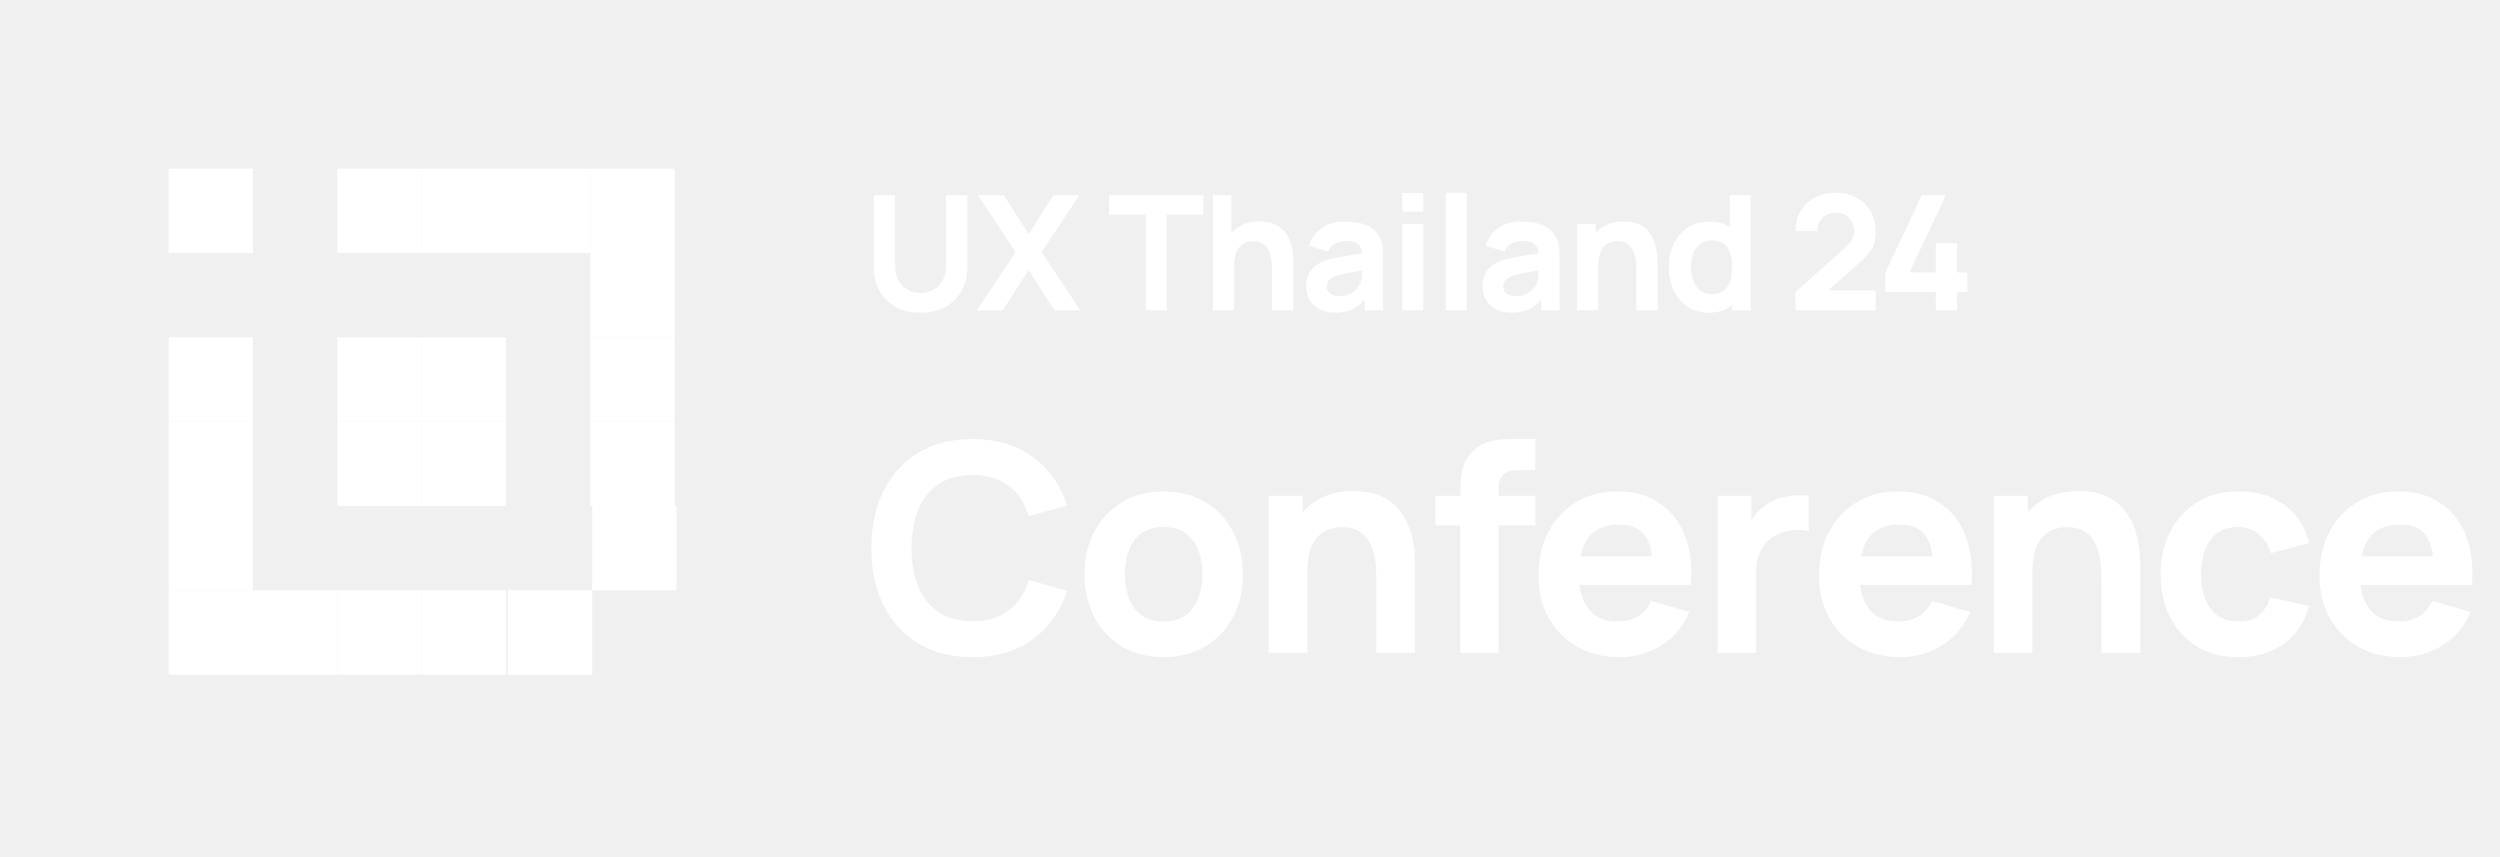
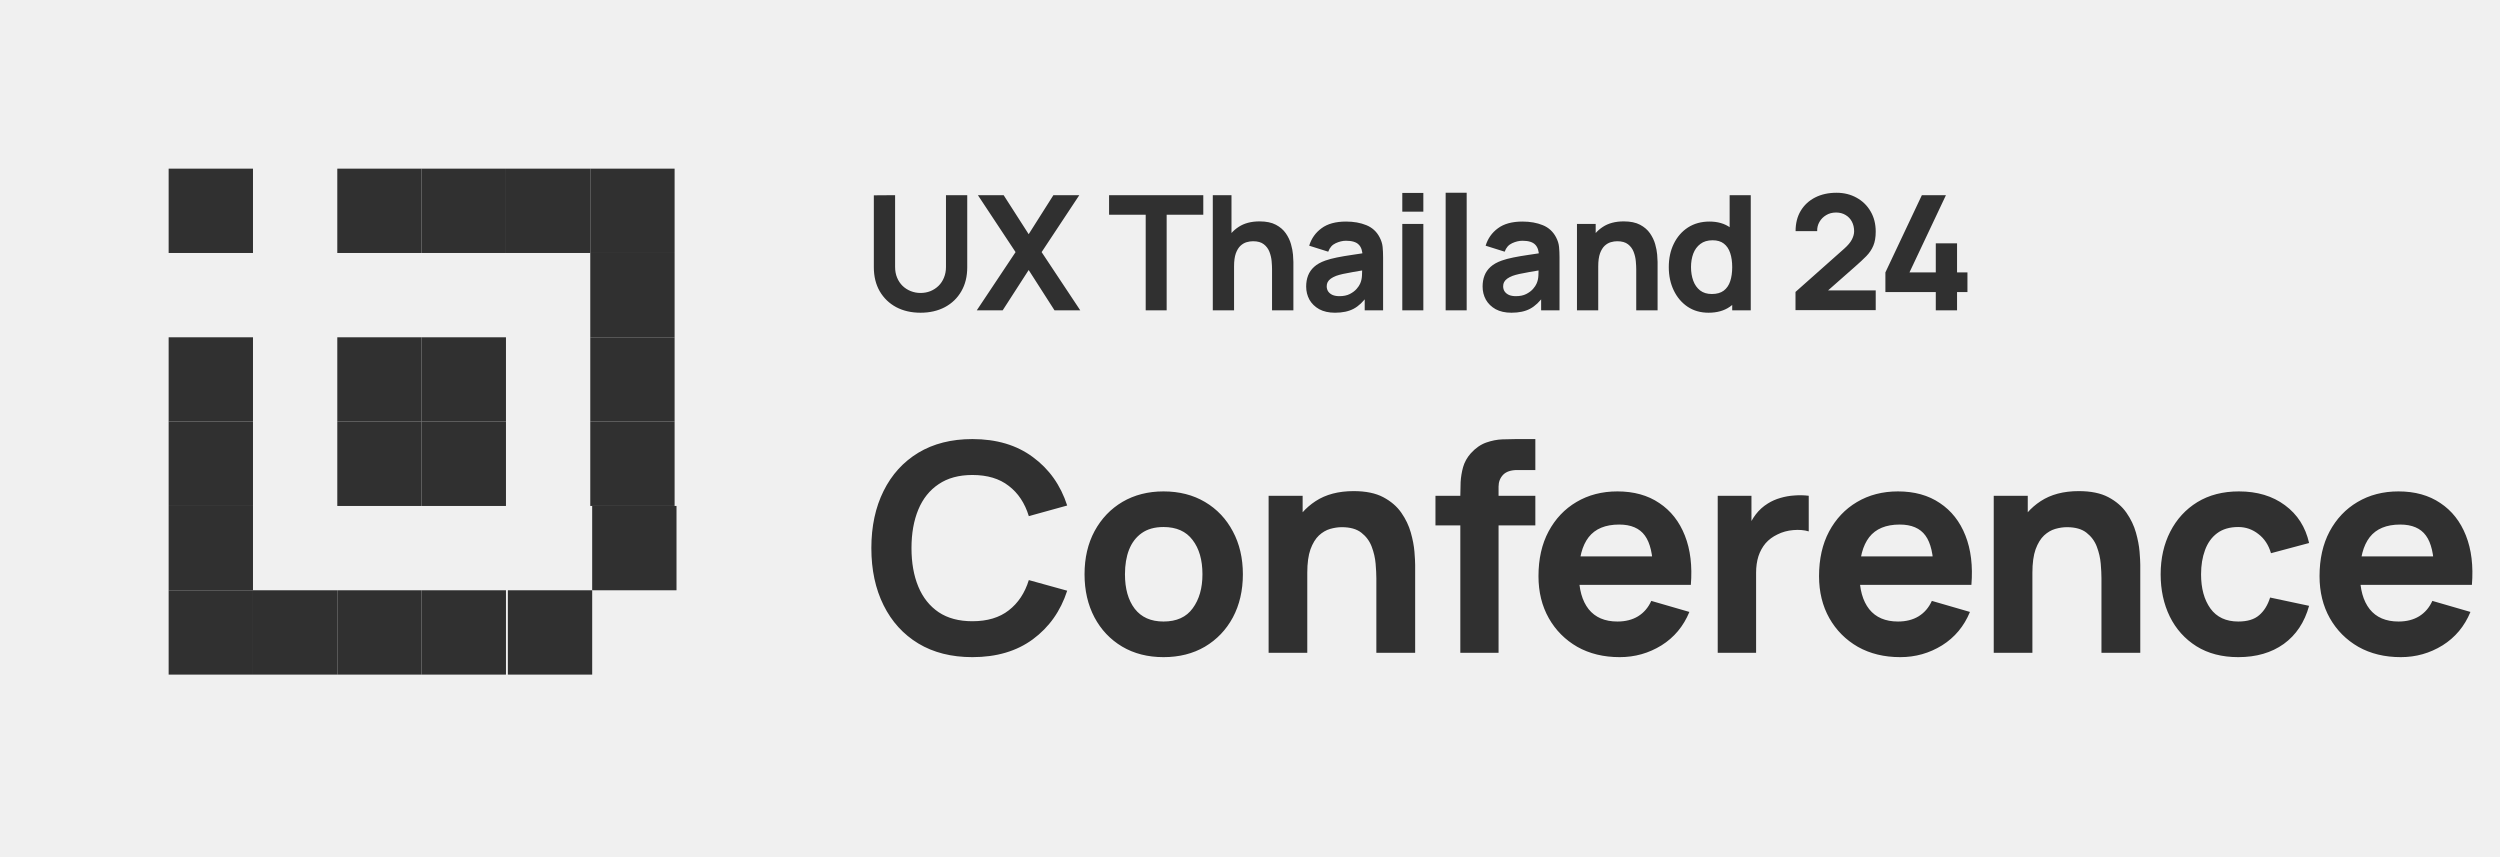
<svg xmlns="http://www.w3.org/2000/svg" width="146" height="50" viewBox="0 0 146 50" fill="none">
-   <rect x="9.961" y="9.961" width="4.701" height="4.701" fill="white" stroke="white" stroke-width="0.224" />
-   <rect x="9.961" y="19.81" width="4.701" height="4.701" fill="white" stroke="white" stroke-width="0.224" />
-   <rect x="19.81" y="9.961" width="4.701" height="4.701" fill="white" stroke="white" stroke-width="0.224" />
-   <rect x="19.81" y="19.81" width="4.701" height="4.701" fill="white" stroke="white" stroke-width="0.224" />
-   <rect x="9.961" y="24.735" width="4.701" height="4.701" fill="white" stroke="white" stroke-width="0.224" />
-   <rect x="9.961" y="29.659" width="4.701" height="4.701" fill="white" stroke="white" stroke-width="0.224" />
-   <rect x="9.961" y="34.584" width="4.701" height="4.701" fill="white" stroke="white" stroke-width="0.224" />
-   <rect x="14.885" y="34.584" width="4.701" height="4.701" fill="white" stroke="white" stroke-width="0.224" />
-   <rect x="19.81" y="24.735" width="4.701" height="4.701" fill="white" stroke="white" stroke-width="0.224" />
-   <rect x="19.81" y="34.584" width="4.701" height="4.701" fill="white" stroke="white" stroke-width="0.224" />
-   <rect x="24.735" y="9.961" width="4.701" height="4.701" fill="white" stroke="white" stroke-width="0.224" />
-   <rect x="24.735" y="19.81" width="4.701" height="4.701" fill="white" stroke="white" stroke-width="0.224" />
-   <rect x="34.584" y="9.961" width="4.701" height="4.701" fill="white" stroke="white" stroke-width="0.224" />
-   <rect x="34.584" y="14.886" width="4.701" height="4.701" fill="white" stroke="white" stroke-width="0.224" />
-   <rect x="34.584" y="19.81" width="4.701" height="4.701" fill="white" stroke="white" stroke-width="0.224" />
-   <rect x="29.659" y="9.961" width="4.701" height="4.701" fill="white" stroke="white" stroke-width="0.224" />
-   <rect x="24.735" y="24.735" width="4.701" height="4.701" fill="white" stroke="white" stroke-width="0.224" />
-   <rect x="24.735" y="34.584" width="4.701" height="4.701" fill="white" stroke="white" stroke-width="0.224" />
-   <rect x="29.771" y="34.584" width="4.701" height="4.701" fill="white" stroke="white" stroke-width="0.224" />
-   <rect x="34.584" y="24.734" width="4.701" height="4.701" fill="white" stroke="white" stroke-width="0.224" />
-   <rect x="34.695" y="29.659" width="4.701" height="4.701" fill="white" stroke="white" stroke-width="0.224" />
-   <path d="M53.759 18.263C53.221 18.263 52.746 18.154 52.335 17.936C51.927 17.715 51.608 17.407 51.377 17.011C51.147 16.613 51.032 16.146 51.032 15.61V11.407L52.274 11.398V15.591C52.274 15.822 52.313 16.03 52.391 16.217C52.469 16.404 52.576 16.564 52.713 16.698C52.85 16.829 53.009 16.93 53.19 17.002C53.37 17.073 53.56 17.109 53.759 17.109C53.965 17.109 54.158 17.073 54.338 17.002C54.519 16.927 54.676 16.824 54.81 16.694C54.947 16.56 55.053 16.399 55.128 16.213C55.206 16.026 55.245 15.819 55.245 15.591V11.398H56.487V15.61C56.487 16.146 56.372 16.613 56.141 17.011C55.914 17.407 55.595 17.715 55.184 17.936C54.773 18.154 54.298 18.263 53.759 18.263ZM57.044 18.123L59.309 14.723L57.109 11.398H58.613L60.075 13.677L61.518 11.398H63.031L60.831 14.723L63.087 18.123H61.583L60.075 15.769L58.557 18.123H57.044ZM66.909 18.123V12.542H64.77V11.398H70.272V12.542H68.133V18.123H66.909ZM74.287 18.123V15.727C74.287 15.599 74.28 15.444 74.264 15.26C74.249 15.076 74.206 14.894 74.138 14.713C74.069 14.533 73.959 14.383 73.806 14.265C73.657 14.147 73.447 14.088 73.176 14.088C73.058 14.088 72.933 14.106 72.802 14.144C72.674 14.181 72.555 14.251 72.443 14.354C72.334 14.457 72.243 14.604 72.172 14.797C72.103 14.991 72.069 15.243 72.069 15.554L71.359 15.227C71.359 14.819 71.44 14.441 71.602 14.092C71.767 13.744 72.011 13.463 72.335 13.252C72.662 13.037 73.07 12.929 73.559 12.929C73.948 12.929 74.266 12.995 74.512 13.126C74.757 13.256 74.951 13.423 75.091 13.625C75.231 13.828 75.332 14.039 75.394 14.26C75.457 14.482 75.496 14.685 75.511 14.872C75.527 15.059 75.534 15.201 75.534 15.297V18.123H74.287ZM70.827 18.123V11.398H71.919V14.882H72.069V18.123H70.827ZM77.966 18.263C77.602 18.263 77.293 18.194 77.041 18.057C76.792 17.917 76.602 17.732 76.471 17.502C76.344 17.268 76.28 17.013 76.28 16.736C76.28 16.499 76.317 16.284 76.392 16.091C76.467 15.898 76.585 15.729 76.747 15.582C76.909 15.436 77.125 15.314 77.396 15.218C77.589 15.149 77.816 15.089 78.078 15.036C78.34 14.983 78.632 14.933 78.956 14.886C79.283 14.836 79.636 14.784 80.016 14.727L79.573 14.97C79.573 14.659 79.498 14.43 79.348 14.284C79.202 14.134 78.954 14.06 78.606 14.06C78.41 14.06 78.209 14.108 78.003 14.204C77.798 14.298 77.653 14.463 77.569 14.699L76.457 14.349C76.585 13.929 76.825 13.589 77.177 13.331C77.528 13.069 78.006 12.939 78.61 12.939C79.056 12.939 79.45 13.009 79.792 13.149C80.138 13.289 80.398 13.527 80.572 13.863C80.668 14.047 80.726 14.232 80.745 14.419C80.763 14.603 80.773 14.808 80.773 15.036V18.123H79.699V17.067L79.857 17.273C79.618 17.618 79.351 17.871 79.059 18.029C78.769 18.185 78.405 18.263 77.966 18.263ZM78.223 17.296C78.463 17.296 78.665 17.254 78.83 17.17C78.998 17.083 79.13 16.983 79.227 16.871C79.326 16.756 79.394 16.656 79.428 16.572C79.493 16.432 79.531 16.272 79.54 16.091C79.549 15.908 79.554 15.755 79.554 15.633L79.918 15.732C79.554 15.791 79.253 15.842 79.017 15.886C78.78 15.926 78.585 15.963 78.433 15.998C78.28 16.032 78.147 16.069 78.031 16.11C77.904 16.16 77.799 16.214 77.718 16.273C77.637 16.332 77.577 16.399 77.536 16.474C77.499 16.546 77.48 16.627 77.48 16.717C77.48 16.835 77.51 16.938 77.569 17.025C77.628 17.109 77.712 17.176 77.821 17.226C77.933 17.273 78.067 17.296 78.223 17.296ZM81.894 12.36V11.267H83.123V12.36H81.894ZM81.894 18.123V13.079H83.123V18.123H81.894ZM84.426 18.123V11.257H85.654V18.123H84.426ZM88.269 18.263C87.905 18.263 87.597 18.194 87.345 18.057C87.096 17.917 86.906 17.732 86.775 17.502C86.647 17.268 86.584 17.013 86.584 16.736C86.584 16.499 86.621 16.284 86.696 16.091C86.77 15.898 86.889 15.729 87.051 15.582C87.213 15.436 87.429 15.314 87.7 15.218C87.893 15.149 88.12 15.089 88.382 15.036C88.643 14.983 88.936 14.933 89.26 14.886C89.587 14.836 89.94 14.784 90.32 14.727L89.876 14.97C89.876 14.659 89.801 14.43 89.652 14.284C89.506 14.134 89.258 14.06 88.909 14.06C88.713 14.06 88.512 14.108 88.307 14.204C88.101 14.298 87.957 14.463 87.873 14.699L86.761 14.349C86.889 13.929 87.128 13.589 87.48 13.331C87.832 13.069 88.31 12.939 88.914 12.939C89.359 12.939 89.753 13.009 90.096 13.149C90.441 13.289 90.701 13.527 90.876 13.863C90.972 14.047 91.03 14.232 91.048 14.419C91.067 14.603 91.076 14.808 91.076 15.036V18.123H90.002V17.067L90.161 17.273C89.921 17.618 89.655 17.871 89.362 18.029C89.073 18.185 88.709 18.263 88.269 18.263ZM88.526 17.296C88.766 17.296 88.969 17.254 89.133 17.17C89.302 17.083 89.434 16.983 89.531 16.871C89.63 16.756 89.697 16.656 89.731 16.572C89.797 16.432 89.834 16.272 89.843 16.091C89.853 15.908 89.857 15.755 89.857 15.633L90.222 15.732C89.857 15.791 89.557 15.842 89.32 15.886C89.084 15.926 88.889 15.963 88.737 15.998C88.584 16.032 88.45 16.069 88.335 16.11C88.207 16.16 88.103 16.214 88.022 16.273C87.941 16.332 87.88 16.399 87.84 16.474C87.802 16.546 87.784 16.627 87.784 16.717C87.784 16.835 87.813 16.938 87.873 17.025C87.932 17.109 88.016 17.176 88.125 17.226C88.237 17.273 88.371 17.296 88.526 17.296ZM95.556 18.123V15.727C95.556 15.599 95.548 15.444 95.532 15.26C95.517 15.076 95.475 14.894 95.406 14.713C95.338 14.533 95.227 14.383 95.075 14.265C94.925 14.147 94.715 14.088 94.444 14.088C94.326 14.088 94.201 14.106 94.071 14.144C93.943 14.181 93.823 14.251 93.711 14.354C93.602 14.457 93.512 14.604 93.44 14.797C93.372 14.991 93.337 15.243 93.337 15.554L92.627 15.227C92.627 14.819 92.708 14.441 92.87 14.092C93.035 13.744 93.28 13.463 93.604 13.252C93.93 13.037 94.338 12.929 94.827 12.929C95.216 12.929 95.534 12.995 95.78 13.126C96.026 13.256 96.219 13.423 96.359 13.625C96.499 13.828 96.6 14.039 96.663 14.26C96.725 14.482 96.764 14.685 96.779 14.872C96.795 15.059 96.803 15.201 96.803 15.297V18.123H95.556ZM92.095 18.123V13.079H93.188V14.718H93.337V18.123H92.095ZM99.778 18.263C99.311 18.263 98.903 18.146 98.555 17.913C98.209 17.679 97.94 17.361 97.747 16.96C97.554 16.558 97.457 16.105 97.457 15.601C97.457 15.087 97.555 14.631 97.751 14.232C97.948 13.831 98.223 13.515 98.578 13.284C98.936 13.054 99.355 12.939 99.834 12.939C100.314 12.939 100.717 13.056 101.044 13.289C101.371 13.523 101.618 13.84 101.787 14.242C101.955 14.643 102.039 15.096 102.039 15.601C102.039 16.105 101.953 16.558 101.782 16.96C101.614 17.361 101.362 17.679 101.025 17.913C100.692 18.146 100.276 18.263 99.778 18.263ZM99.97 17.17C100.259 17.17 100.491 17.105 100.666 16.974C100.84 16.843 100.966 16.659 101.044 16.423C101.122 16.186 101.161 15.912 101.161 15.601C101.161 15.289 101.122 15.015 101.044 14.779C100.966 14.542 100.843 14.358 100.675 14.228C100.507 14.097 100.287 14.032 100.016 14.032C99.727 14.032 99.489 14.103 99.302 14.246C99.115 14.386 98.977 14.575 98.886 14.812C98.799 15.048 98.755 15.311 98.755 15.601C98.755 15.89 98.799 16.155 98.886 16.395C98.973 16.631 99.106 16.82 99.283 16.96C99.464 17.1 99.693 17.17 99.97 17.17ZM101.161 18.123V14.639H101.011V11.398H102.244V18.123H101.161ZM104.857 18.113V17.049L107.697 14.527C107.912 14.337 108.063 14.158 108.15 13.989C108.237 13.818 108.281 13.658 108.281 13.508C108.281 13.297 108.237 13.108 108.15 12.943C108.063 12.778 107.94 12.649 107.781 12.556C107.622 12.459 107.437 12.411 107.225 12.411C107.007 12.411 106.814 12.462 106.646 12.565C106.478 12.665 106.347 12.797 106.254 12.962C106.16 13.127 106.117 13.306 106.123 13.499H104.862C104.862 13.041 104.962 12.646 105.161 12.313C105.363 11.977 105.644 11.717 106.002 11.533C106.363 11.349 106.78 11.257 107.253 11.257C107.689 11.257 108.08 11.354 108.426 11.547C108.771 11.737 109.044 12.003 109.243 12.346C109.442 12.685 109.542 13.079 109.542 13.527C109.542 13.857 109.495 14.131 109.402 14.349C109.311 14.567 109.176 14.77 108.995 14.956C108.815 15.14 108.592 15.347 108.328 15.578L106.441 17.24L106.338 16.96H109.542V18.113H104.857ZM113.05 18.123V17.058H110.107V15.909L112.237 11.398H113.643L111.513 15.909H113.05V14.209H114.292V15.909H114.899V17.058H114.292V18.123H113.05Z" fill="white" />
-   <path d="M56.788 38.377C55.566 38.377 54.513 38.111 53.63 37.579C52.752 37.047 52.076 36.303 51.601 35.346C51.125 34.39 50.887 33.278 50.887 32.01C50.887 30.742 51.125 29.629 51.601 28.673C52.076 27.716 52.752 26.972 53.63 26.44C54.513 25.908 55.566 25.642 56.788 25.642C58.198 25.642 59.375 25.992 60.32 26.694C61.271 27.391 61.939 28.333 62.324 29.522L60.083 30.142C59.851 29.383 59.46 28.794 58.911 28.376C58.368 27.951 57.66 27.739 56.788 27.739C56.002 27.739 55.345 27.917 54.819 28.274C54.292 28.625 53.896 29.12 53.63 29.759C53.364 30.399 53.231 31.149 53.231 32.01C53.231 32.87 53.364 33.62 53.63 34.26C53.896 34.899 54.292 35.397 54.819 35.754C55.345 36.105 56.002 36.28 56.788 36.28C57.66 36.28 58.368 36.068 58.911 35.644C59.46 35.219 59.851 34.63 60.083 33.877L62.324 34.497C61.939 35.686 61.271 36.631 60.32 37.333C59.375 38.029 58.198 38.377 56.788 38.377ZM67.948 38.377C67.031 38.377 66.224 38.171 65.528 37.758C64.837 37.344 64.3 36.776 63.915 36.051C63.53 35.321 63.337 34.483 63.337 33.538C63.337 32.581 63.533 31.741 63.923 31.016C64.32 30.286 64.863 29.717 65.553 29.309C66.25 28.902 67.048 28.698 67.948 28.698C68.871 28.698 69.68 28.905 70.376 29.318C71.072 29.731 71.613 30.303 71.998 31.033C72.388 31.758 72.584 32.593 72.584 33.538C72.584 34.489 72.388 35.329 71.998 36.06C71.607 36.784 71.064 37.353 70.368 37.766C69.671 38.174 68.865 38.377 67.948 38.377ZM67.948 36.297C68.712 36.297 69.281 36.04 69.654 35.525C70.034 35.01 70.223 34.347 70.223 33.538C70.223 32.7 70.031 32.032 69.646 31.534C69.267 31.03 68.701 30.778 67.948 30.778C67.433 30.778 67.008 30.897 66.674 31.135C66.346 31.367 66.1 31.69 65.936 32.103C65.777 32.511 65.698 32.989 65.698 33.538C65.698 34.381 65.887 35.052 66.267 35.55C66.652 36.048 67.212 36.297 67.948 36.297ZM80.379 38.123V33.767C80.379 33.535 80.364 33.252 80.336 32.918C80.308 32.584 80.231 32.253 80.107 31.925C79.982 31.596 79.781 31.325 79.504 31.11C79.232 30.895 78.85 30.787 78.358 30.787C78.143 30.787 77.916 30.821 77.678 30.889C77.446 30.957 77.228 31.084 77.025 31.271C76.827 31.458 76.662 31.727 76.532 32.078C76.408 32.428 76.345 32.887 76.345 33.453L75.055 32.859C75.055 32.117 75.202 31.429 75.496 30.795C75.796 30.161 76.241 29.652 76.829 29.267C77.424 28.877 78.165 28.681 79.054 28.681C79.761 28.681 80.339 28.8 80.786 29.038C81.233 29.276 81.584 29.578 81.839 29.946C82.094 30.314 82.278 30.699 82.391 31.101C82.504 31.503 82.575 31.874 82.603 32.213C82.631 32.553 82.645 32.81 82.645 32.986V38.123H80.379ZM74.087 38.123V28.953H76.074V31.933H76.345V38.123H74.087ZM85.283 38.123V28.936C85.283 28.704 85.288 28.444 85.3 28.155C85.317 27.86 85.365 27.569 85.444 27.28C85.529 26.986 85.679 26.717 85.894 26.474C86.172 26.168 86.472 25.959 86.794 25.845C87.117 25.732 87.431 25.67 87.737 25.659C88.042 25.647 88.305 25.642 88.526 25.642H89.664V27.45H88.611C88.238 27.45 87.96 27.544 87.779 27.73C87.604 27.917 87.516 28.146 87.516 28.418V38.123H85.283ZM83.831 30.685V28.953H89.664V30.685H83.831ZM94.593 38.377C93.653 38.377 92.827 38.177 92.114 37.775C91.406 37.367 90.851 36.81 90.45 36.102C90.048 35.389 89.847 34.571 89.847 33.648C89.847 32.646 90.042 31.777 90.433 31.042C90.829 30.3 91.372 29.726 92.063 29.318C92.759 28.905 93.557 28.698 94.457 28.698C95.419 28.698 96.234 28.925 96.902 29.378C97.576 29.825 98.074 30.459 98.397 31.279C98.719 32.094 98.835 33.054 98.745 34.158H96.537V33.343C96.532 32.392 96.373 31.704 96.062 31.279C95.751 30.849 95.25 30.634 94.559 30.634C93.755 30.634 93.161 30.88 92.776 31.373C92.397 31.865 92.207 32.587 92.207 33.538C92.207 34.415 92.397 35.094 92.776 35.576C93.161 36.057 93.721 36.297 94.457 36.297C94.927 36.297 95.329 36.195 95.663 35.992C96.002 35.782 96.26 35.482 96.435 35.092L98.66 35.737C98.315 36.575 97.771 37.226 97.03 37.69C96.288 38.148 95.476 38.377 94.593 38.377ZM91.511 34.158V32.493H97.667V34.158H91.511ZM100.315 38.123V28.953H102.285V31.195L102.064 30.906C102.183 30.589 102.338 30.303 102.531 30.048C102.729 29.788 102.967 29.573 103.244 29.403C103.47 29.261 103.714 29.154 103.974 29.08C104.24 29.001 104.512 28.953 104.789 28.936C105.072 28.913 105.352 28.919 105.63 28.953V31.033C105.369 30.954 105.069 30.928 104.73 30.957C104.39 30.985 104.082 31.07 103.804 31.211C103.527 31.342 103.295 31.514 103.108 31.729C102.927 31.945 102.788 32.196 102.692 32.485C102.602 32.774 102.556 33.093 102.556 33.444V38.123H100.315ZM110.978 38.377C110.038 38.377 109.212 38.177 108.499 37.775C107.791 37.367 107.236 36.81 106.834 36.102C106.433 35.389 106.232 34.571 106.232 33.648C106.232 32.646 106.427 31.777 106.817 31.042C107.214 30.3 107.757 29.726 108.448 29.318C109.144 28.905 109.942 28.698 110.842 28.698C111.804 28.698 112.619 28.925 113.287 29.378C113.961 29.825 114.459 30.459 114.782 31.279C115.104 32.094 115.22 33.054 115.13 34.158H112.922V33.343C112.917 32.392 112.758 31.704 112.447 31.279C112.135 30.849 111.634 30.634 110.944 30.634C110.14 30.634 109.546 30.88 109.161 31.373C108.782 31.865 108.592 32.587 108.592 33.538C108.592 34.415 108.782 35.094 109.161 35.576C109.546 36.057 110.106 36.297 110.842 36.297C111.312 36.297 111.714 36.195 112.048 35.992C112.387 35.782 112.645 35.482 112.82 35.092L115.045 35.737C114.7 36.575 114.156 37.226 113.415 37.69C112.673 38.148 111.861 38.377 110.978 38.377ZM107.896 34.158V32.493H114.051V34.158H107.896ZM122.725 38.123V33.767C122.725 33.535 122.711 33.252 122.683 32.918C122.655 32.584 122.578 32.253 122.454 31.925C122.329 31.596 122.128 31.325 121.851 31.11C121.579 30.895 121.197 30.787 120.705 30.787C120.49 30.787 120.263 30.821 120.025 30.889C119.793 30.957 119.575 31.084 119.372 31.271C119.174 31.458 119.009 31.727 118.879 32.078C118.755 32.428 118.692 32.887 118.692 33.453L117.402 32.859C117.402 32.117 117.549 31.429 117.843 30.795C118.143 30.161 118.588 29.652 119.176 29.267C119.771 28.877 120.512 28.681 121.401 28.681C122.108 28.681 122.686 28.8 123.133 29.038C123.58 29.276 123.931 29.578 124.186 29.946C124.441 30.314 124.625 30.699 124.738 31.101C124.851 31.503 124.922 31.874 124.95 32.213C124.978 32.553 124.992 32.81 124.992 32.986V38.123H122.725ZM116.434 38.123V28.953H118.421V31.933H118.692V38.123H116.434ZM130.716 38.377C129.765 38.377 128.95 38.165 128.271 37.741C127.597 37.316 127.079 36.739 126.717 36.009C126.36 35.278 126.182 34.455 126.182 33.538C126.182 32.61 126.369 31.78 126.742 31.05C127.116 30.32 127.642 29.745 128.322 29.326C129.006 28.908 129.816 28.698 130.75 28.698C131.82 28.698 132.717 28.967 133.441 29.505C134.172 30.043 134.641 30.778 134.851 31.712L132.626 32.307C132.485 31.826 132.239 31.452 131.888 31.186C131.542 30.914 131.152 30.778 130.716 30.778C130.212 30.778 129.799 30.9 129.476 31.143C129.159 31.381 128.924 31.71 128.772 32.128C128.619 32.542 128.542 33.011 128.542 33.538C128.542 34.359 128.723 35.024 129.086 35.533C129.454 36.043 129.997 36.297 130.716 36.297C131.242 36.297 131.647 36.176 131.93 35.932C132.219 35.689 132.434 35.343 132.575 34.896L134.851 35.38C134.585 36.343 134.092 37.084 133.373 37.605C132.655 38.12 131.769 38.377 130.716 38.377ZM140.207 38.377C139.267 38.377 138.441 38.177 137.728 37.775C137.02 37.367 136.465 36.81 136.063 36.102C135.662 35.389 135.461 34.571 135.461 33.648C135.461 32.646 135.656 31.777 136.046 31.042C136.443 30.3 136.986 29.726 137.677 29.318C138.373 28.905 139.171 28.698 140.071 28.698C141.033 28.698 141.848 28.925 142.516 29.378C143.19 29.825 143.688 30.459 144.011 31.279C144.333 32.094 144.449 33.054 144.359 34.158H142.151V33.343C142.146 32.392 141.987 31.704 141.676 31.279C141.364 30.849 140.863 30.634 140.173 30.634C139.369 30.634 138.775 30.88 138.39 31.373C138.011 31.865 137.821 32.587 137.821 33.538C137.821 34.415 138.011 35.094 138.39 35.576C138.775 36.057 139.335 36.297 140.071 36.297C140.541 36.297 140.943 36.195 141.277 35.992C141.616 35.782 141.874 35.482 142.049 35.092L144.274 35.737C143.929 36.575 143.385 37.226 142.644 37.69C141.902 38.148 141.09 38.377 140.207 38.377ZM137.125 34.158V32.493H143.28V34.158H137.125Z" fill="white" />
+   <rect x="9.961" y="9.961" width="4.701" height="4.701" fill="#303030" stroke="#303030" stroke-width="0.224" />
+   <rect x="9.961" y="19.81" width="4.701" height="4.701" fill="#303030" stroke="#303030" stroke-width="0.224" />
+   <rect x="19.81" y="9.961" width="4.701" height="4.701" fill="#303030" stroke="#303030" stroke-width="0.224" />
+   <rect x="19.81" y="19.81" width="4.701" height="4.701" fill="#303030" stroke="#303030" stroke-width="0.224" />
+   <rect x="9.961" y="24.735" width="4.701" height="4.701" fill="#303030" stroke="#303030" stroke-width="0.224" />
+   <rect x="9.961" y="29.659" width="4.701" height="4.701" fill="#303030" stroke="#303030" stroke-width="0.224" />
+   <rect x="9.961" y="34.584" width="4.701" height="4.701" fill="#303030" stroke="#303030" stroke-width="0.224" />
+   <rect x="14.885" y="34.584" width="4.701" height="4.701" fill="#303030" stroke="#303030" stroke-width="0.224" />
+   <rect x="19.81" y="24.735" width="4.701" height="4.701" fill="#303030" stroke="#303030" stroke-width="0.224" />
+   <rect x="19.81" y="34.584" width="4.701" height="4.701" fill="#303030" stroke="#303030" stroke-width="0.224" />
+   <rect x="24.735" y="9.961" width="4.701" height="4.701" fill="#303030" stroke="#303030" stroke-width="0.224" />
+   <rect x="24.735" y="19.81" width="4.701" height="4.701" fill="#303030" stroke="#303030" stroke-width="0.224" />
+   <rect x="34.584" y="9.961" width="4.701" height="4.701" fill="#303030" stroke="#303030" stroke-width="0.224" />
+   <rect x="34.584" y="14.886" width="4.701" height="4.701" fill="#303030" stroke="#303030" stroke-width="0.224" />
+   <rect x="34.584" y="19.81" width="4.701" height="4.701" fill="#303030" stroke="#303030" stroke-width="0.224" />
+   <rect x="29.659" y="9.961" width="4.701" height="4.701" fill="#303030" stroke="#303030" stroke-width="0.224" />
+   <rect x="24.735" y="24.735" width="4.701" height="4.701" fill="#303030" stroke="#303030" stroke-width="0.224" />
+   <rect x="24.735" y="34.584" width="4.701" height="4.701" fill="#303030" stroke="#303030" stroke-width="0.224" />
+   <rect x="29.771" y="34.584" width="4.701" height="4.701" fill="#303030" stroke="#303030" stroke-width="0.224" />
+   <rect x="34.584" y="24.734" width="4.701" height="4.701" fill="#303030" stroke="#303030" stroke-width="0.224" />
+   <rect x="34.695" y="29.659" width="4.701" height="4.701" fill="#303030" stroke="#303030" stroke-width="0.224" />
+   <path d="M53.759 18.263C53.221 18.263 52.746 18.154 52.335 17.936C51.927 17.715 51.608 17.407 51.377 17.011C51.147 16.613 51.032 16.146 51.032 15.61V11.407L52.274 11.398V15.591C52.274 15.822 52.313 16.03 52.391 16.217C52.469 16.404 52.576 16.564 52.713 16.698C52.85 16.829 53.009 16.93 53.19 17.002C53.37 17.073 53.56 17.109 53.759 17.109C53.965 17.109 54.158 17.073 54.338 17.002C54.519 16.927 54.676 16.824 54.81 16.694C54.947 16.56 55.053 16.399 55.128 16.213C55.206 16.026 55.245 15.819 55.245 15.591V11.398H56.487V15.61C56.487 16.146 56.372 16.613 56.141 17.011C55.914 17.407 55.595 17.715 55.184 17.936C54.773 18.154 54.298 18.263 53.759 18.263ZM57.044 18.123L59.309 14.723L57.109 11.398H58.613L60.075 13.677L61.518 11.398H63.031L60.831 14.723L63.087 18.123H61.583L60.075 15.769L58.557 18.123H57.044ZM66.909 18.123V12.542H64.77V11.398H70.272V12.542H68.133V18.123H66.909ZM74.287 18.123V15.727C74.287 15.599 74.28 15.444 74.264 15.26C74.249 15.076 74.206 14.894 74.138 14.713C74.069 14.533 73.959 14.383 73.806 14.265C73.657 14.147 73.447 14.088 73.176 14.088C73.058 14.088 72.933 14.106 72.802 14.144C72.674 14.181 72.555 14.251 72.443 14.354C72.334 14.457 72.243 14.604 72.172 14.797C72.103 14.991 72.069 15.243 72.069 15.554L71.359 15.227C71.359 14.819 71.44 14.441 71.602 14.092C71.767 13.744 72.011 13.463 72.335 13.252C72.662 13.037 73.07 12.929 73.559 12.929C73.948 12.929 74.266 12.995 74.512 13.126C74.757 13.256 74.951 13.423 75.091 13.625C75.231 13.828 75.332 14.039 75.394 14.26C75.457 14.482 75.496 14.685 75.511 14.872C75.527 15.059 75.534 15.201 75.534 15.297V18.123H74.287ZM70.827 18.123V11.398H71.919V14.882H72.069V18.123H70.827ZM77.966 18.263C77.602 18.263 77.293 18.194 77.041 18.057C76.792 17.917 76.602 17.732 76.471 17.502C76.344 17.268 76.28 17.013 76.28 16.736C76.28 16.499 76.317 16.284 76.392 16.091C76.467 15.898 76.585 15.729 76.747 15.582C76.909 15.436 77.125 15.314 77.396 15.218C77.589 15.149 77.816 15.089 78.078 15.036C78.34 14.983 78.632 14.933 78.956 14.886C79.283 14.836 79.636 14.784 80.016 14.727L79.573 14.97C79.573 14.659 79.498 14.43 79.348 14.284C79.202 14.134 78.954 14.06 78.606 14.06C78.41 14.06 78.209 14.108 78.003 14.204C77.798 14.298 77.653 14.463 77.569 14.699L76.457 14.349C76.585 13.929 76.825 13.589 77.177 13.331C77.528 13.069 78.006 12.939 78.61 12.939C79.056 12.939 79.45 13.009 79.792 13.149C80.138 13.289 80.398 13.527 80.572 13.863C80.668 14.047 80.726 14.232 80.745 14.419C80.763 14.603 80.773 14.808 80.773 15.036V18.123H79.699V17.067L79.857 17.273C79.618 17.618 79.351 17.871 79.059 18.029C78.769 18.185 78.405 18.263 77.966 18.263ZM78.223 17.296C78.463 17.296 78.665 17.254 78.83 17.17C78.998 17.083 79.13 16.983 79.227 16.871C79.326 16.756 79.394 16.656 79.428 16.572C79.493 16.432 79.531 16.272 79.54 16.091C79.549 15.908 79.554 15.755 79.554 15.633L79.918 15.732C79.554 15.791 79.253 15.842 79.017 15.886C78.78 15.926 78.585 15.963 78.433 15.998C78.28 16.032 78.147 16.069 78.031 16.11C77.904 16.16 77.799 16.214 77.718 16.273C77.637 16.332 77.577 16.399 77.536 16.474C77.499 16.546 77.48 16.627 77.48 16.717C77.48 16.835 77.51 16.938 77.569 17.025C77.628 17.109 77.712 17.176 77.821 17.226C77.933 17.273 78.067 17.296 78.223 17.296ZM81.894 12.36V11.267H83.123V12.36H81.894ZM81.894 18.123V13.079H83.123V18.123H81.894ZM84.426 18.123V11.257H85.654V18.123H84.426ZM88.269 18.263C87.905 18.263 87.597 18.194 87.345 18.057C87.096 17.917 86.906 17.732 86.775 17.502C86.647 17.268 86.584 17.013 86.584 16.736C86.584 16.499 86.621 16.284 86.696 16.091C86.77 15.898 86.889 15.729 87.051 15.582C87.213 15.436 87.429 15.314 87.7 15.218C87.893 15.149 88.12 15.089 88.382 15.036C88.643 14.983 88.936 14.933 89.26 14.886C89.587 14.836 89.94 14.784 90.32 14.727L89.876 14.97C89.876 14.659 89.801 14.43 89.652 14.284C89.506 14.134 89.258 14.06 88.909 14.06C88.713 14.06 88.512 14.108 88.307 14.204C88.101 14.298 87.957 14.463 87.873 14.699L86.761 14.349C86.889 13.929 87.128 13.589 87.48 13.331C87.832 13.069 88.31 12.939 88.914 12.939C89.359 12.939 89.753 13.009 90.096 13.149C90.441 13.289 90.701 13.527 90.876 13.863C90.972 14.047 91.03 14.232 91.048 14.419C91.067 14.603 91.076 14.808 91.076 15.036V18.123H90.002V17.067L90.161 17.273C89.921 17.618 89.655 17.871 89.362 18.029C89.073 18.185 88.709 18.263 88.269 18.263ZM88.526 17.296C88.766 17.296 88.969 17.254 89.133 17.17C89.302 17.083 89.434 16.983 89.531 16.871C89.63 16.756 89.697 16.656 89.731 16.572C89.797 16.432 89.834 16.272 89.843 16.091C89.853 15.908 89.857 15.755 89.857 15.633L90.222 15.732C89.857 15.791 89.557 15.842 89.32 15.886C89.084 15.926 88.889 15.963 88.737 15.998C88.584 16.032 88.45 16.069 88.335 16.11C88.207 16.16 88.103 16.214 88.022 16.273C87.941 16.332 87.88 16.399 87.84 16.474C87.802 16.546 87.784 16.627 87.784 16.717C87.784 16.835 87.813 16.938 87.873 17.025C87.932 17.109 88.016 17.176 88.125 17.226C88.237 17.273 88.371 17.296 88.526 17.296ZM95.556 18.123V15.727C95.556 15.599 95.548 15.444 95.532 15.26C95.517 15.076 95.475 14.894 95.406 14.713C95.338 14.533 95.227 14.383 95.075 14.265C94.925 14.147 94.715 14.088 94.444 14.088C94.326 14.088 94.201 14.106 94.071 14.144C93.943 14.181 93.823 14.251 93.711 14.354C93.602 14.457 93.512 14.604 93.44 14.797C93.372 14.991 93.337 15.243 93.337 15.554L92.627 15.227C92.627 14.819 92.708 14.441 92.87 14.092C93.035 13.744 93.28 13.463 93.604 13.252C93.93 13.037 94.338 12.929 94.827 12.929C95.216 12.929 95.534 12.995 95.78 13.126C96.026 13.256 96.219 13.423 96.359 13.625C96.499 13.828 96.6 14.039 96.663 14.26C96.725 14.482 96.764 14.685 96.779 14.872C96.795 15.059 96.803 15.201 96.803 15.297V18.123H95.556ZM92.095 18.123V13.079H93.188V14.718H93.337V18.123H92.095ZM99.778 18.263C99.311 18.263 98.903 18.146 98.555 17.913C98.209 17.679 97.94 17.361 97.747 16.96C97.554 16.558 97.457 16.105 97.457 15.601C97.457 15.087 97.555 14.631 97.751 14.232C97.948 13.831 98.223 13.515 98.578 13.284C98.936 13.054 99.355 12.939 99.834 12.939C100.314 12.939 100.717 13.056 101.044 13.289C101.371 13.523 101.618 13.84 101.787 14.242C101.955 14.643 102.039 15.096 102.039 15.601C102.039 16.105 101.953 16.558 101.782 16.96C101.614 17.361 101.362 17.679 101.025 17.913C100.692 18.146 100.276 18.263 99.778 18.263ZM99.97 17.17C100.259 17.17 100.491 17.105 100.666 16.974C100.84 16.843 100.966 16.659 101.044 16.423C101.122 16.186 101.161 15.912 101.161 15.601C101.161 15.289 101.122 15.015 101.044 14.779C100.966 14.542 100.843 14.358 100.675 14.228C100.507 14.097 100.287 14.032 100.016 14.032C99.727 14.032 99.489 14.103 99.302 14.246C99.115 14.386 98.977 14.575 98.886 14.812C98.799 15.048 98.755 15.311 98.755 15.601C98.755 15.89 98.799 16.155 98.886 16.395C98.973 16.631 99.106 16.82 99.283 16.96C99.464 17.1 99.693 17.17 99.97 17.17ZM101.161 18.123V14.639H101.011V11.398H102.244V18.123H101.161ZM104.857 18.113V17.049L107.697 14.527C107.912 14.337 108.063 14.158 108.15 13.989C108.237 13.818 108.281 13.658 108.281 13.508C108.281 13.297 108.237 13.108 108.15 12.943C108.063 12.778 107.94 12.649 107.781 12.556C107.622 12.459 107.437 12.411 107.225 12.411C107.007 12.411 106.814 12.462 106.646 12.565C106.478 12.665 106.347 12.797 106.254 12.962C106.16 13.127 106.117 13.306 106.123 13.499H104.862C104.862 13.041 104.962 12.646 105.161 12.313C105.363 11.977 105.644 11.717 106.002 11.533C106.363 11.349 106.78 11.257 107.253 11.257C107.689 11.257 108.08 11.354 108.426 11.547C108.771 11.737 109.044 12.003 109.243 12.346C109.442 12.685 109.542 13.079 109.542 13.527C109.542 13.857 109.495 14.131 109.402 14.349C109.311 14.567 109.176 14.77 108.995 14.956C108.815 15.14 108.592 15.347 108.328 15.578L106.441 17.24L106.338 16.96H109.542V18.113H104.857ZM113.05 18.123V17.058H110.107V15.909L112.237 11.398H113.643L111.513 15.909H113.05V14.209H114.292V15.909H114.899V17.058H114.292V18.123H113.05Z" fill="#303030" />
+   <path d="M56.788 38.377C55.566 38.377 54.513 38.111 53.63 37.579C52.752 37.047 52.076 36.303 51.601 35.346C51.125 34.39 50.887 33.278 50.887 32.01C50.887 30.742 51.125 29.629 51.601 28.673C52.076 27.716 52.752 26.972 53.63 26.44C54.513 25.908 55.566 25.642 56.788 25.642C58.198 25.642 59.375 25.992 60.32 26.694C61.271 27.391 61.939 28.333 62.324 29.522L60.083 30.142C59.851 29.383 59.46 28.794 58.911 28.376C58.368 27.951 57.66 27.739 56.788 27.739C56.002 27.739 55.345 27.917 54.819 28.274C54.292 28.625 53.896 29.12 53.63 29.759C53.364 30.399 53.231 31.149 53.231 32.01C53.231 32.87 53.364 33.62 53.63 34.26C53.896 34.899 54.292 35.397 54.819 35.754C55.345 36.105 56.002 36.28 56.788 36.28C57.66 36.28 58.368 36.068 58.911 35.644C59.46 35.219 59.851 34.63 60.083 33.877L62.324 34.497C61.939 35.686 61.271 36.631 60.32 37.333C59.375 38.029 58.198 38.377 56.788 38.377ZM67.948 38.377C67.031 38.377 66.224 38.171 65.528 37.758C64.837 37.344 64.3 36.776 63.915 36.051C63.53 35.321 63.337 34.483 63.337 33.538C63.337 32.581 63.533 31.741 63.923 31.016C64.32 30.286 64.863 29.717 65.553 29.309C66.25 28.902 67.048 28.698 67.948 28.698C68.871 28.698 69.68 28.905 70.376 29.318C71.072 29.731 71.613 30.303 71.998 31.033C72.388 31.758 72.584 32.593 72.584 33.538C72.584 34.489 72.388 35.329 71.998 36.06C71.607 36.784 71.064 37.353 70.368 37.766C69.671 38.174 68.865 38.377 67.948 38.377ZM67.948 36.297C68.712 36.297 69.281 36.04 69.654 35.525C70.034 35.01 70.223 34.347 70.223 33.538C70.223 32.7 70.031 32.032 69.646 31.534C69.267 31.03 68.701 30.778 67.948 30.778C67.433 30.778 67.008 30.897 66.674 31.135C66.346 31.367 66.1 31.69 65.936 32.103C65.777 32.511 65.698 32.989 65.698 33.538C65.698 34.381 65.887 35.052 66.267 35.55C66.652 36.048 67.212 36.297 67.948 36.297ZM80.379 38.123V33.767C80.379 33.535 80.364 33.252 80.336 32.918C80.308 32.584 80.231 32.253 80.107 31.925C79.982 31.596 79.781 31.325 79.504 31.11C79.232 30.895 78.85 30.787 78.358 30.787C78.143 30.787 77.916 30.821 77.678 30.889C77.446 30.957 77.228 31.084 77.025 31.271C76.827 31.458 76.662 31.727 76.532 32.078C76.408 32.428 76.345 32.887 76.345 33.453L75.055 32.859C75.055 32.117 75.202 31.429 75.496 30.795C75.796 30.161 76.241 29.652 76.829 29.267C77.424 28.877 78.165 28.681 79.054 28.681C79.761 28.681 80.339 28.8 80.786 29.038C81.233 29.276 81.584 29.578 81.839 29.946C82.094 30.314 82.278 30.699 82.391 31.101C82.504 31.503 82.575 31.874 82.603 32.213C82.631 32.553 82.645 32.81 82.645 32.986V38.123H80.379ZM74.087 38.123V28.953H76.074V31.933H76.345V38.123H74.087ZM85.283 38.123V28.936C85.283 28.704 85.288 28.444 85.3 28.155C85.317 27.86 85.365 27.569 85.444 27.28C85.529 26.986 85.679 26.717 85.894 26.474C86.172 26.168 86.472 25.959 86.794 25.845C87.117 25.732 87.431 25.67 87.737 25.659C88.042 25.647 88.305 25.642 88.526 25.642H89.664V27.45H88.611C88.238 27.45 87.96 27.544 87.779 27.73C87.604 27.917 87.516 28.146 87.516 28.418V38.123H85.283ZM83.831 30.685V28.953H89.664V30.685H83.831ZM94.593 38.377C93.653 38.377 92.827 38.177 92.114 37.775C91.406 37.367 90.851 36.81 90.45 36.102C90.048 35.389 89.847 34.571 89.847 33.648C89.847 32.646 90.042 31.777 90.433 31.042C90.829 30.3 91.372 29.726 92.063 29.318C92.759 28.905 93.557 28.698 94.457 28.698C95.419 28.698 96.234 28.925 96.902 29.378C97.576 29.825 98.074 30.459 98.397 31.279C98.719 32.094 98.835 33.054 98.745 34.158H96.537V33.343C96.532 32.392 96.373 31.704 96.062 31.279C95.751 30.849 95.25 30.634 94.559 30.634C93.755 30.634 93.161 30.88 92.776 31.373C92.397 31.865 92.207 32.587 92.207 33.538C92.207 34.415 92.397 35.094 92.776 35.576C93.161 36.057 93.721 36.297 94.457 36.297C94.927 36.297 95.329 36.195 95.663 35.992C96.002 35.782 96.26 35.482 96.435 35.092L98.66 35.737C98.315 36.575 97.771 37.226 97.03 37.69C96.288 38.148 95.476 38.377 94.593 38.377ZM91.511 34.158V32.493H97.667V34.158H91.511ZM100.315 38.123V28.953H102.285V31.195L102.064 30.906C102.183 30.589 102.338 30.303 102.531 30.048C102.729 29.788 102.967 29.573 103.244 29.403C103.47 29.261 103.714 29.154 103.974 29.08C104.24 29.001 104.512 28.953 104.789 28.936C105.072 28.913 105.352 28.919 105.63 28.953V31.033C105.369 30.954 105.069 30.928 104.73 30.957C104.39 30.985 104.082 31.07 103.804 31.211C103.527 31.342 103.295 31.514 103.108 31.729C102.927 31.945 102.788 32.196 102.692 32.485C102.602 32.774 102.556 33.093 102.556 33.444V38.123H100.315ZM110.978 38.377C110.038 38.377 109.212 38.177 108.499 37.775C107.791 37.367 107.236 36.81 106.834 36.102C106.433 35.389 106.232 34.571 106.232 33.648C106.232 32.646 106.427 31.777 106.817 31.042C107.214 30.3 107.757 29.726 108.448 29.318C109.144 28.905 109.942 28.698 110.842 28.698C111.804 28.698 112.619 28.925 113.287 29.378C113.961 29.825 114.459 30.459 114.782 31.279C115.104 32.094 115.22 33.054 115.13 34.158H112.922V33.343C112.917 32.392 112.758 31.704 112.447 31.279C112.135 30.849 111.634 30.634 110.944 30.634C110.14 30.634 109.546 30.88 109.161 31.373C108.782 31.865 108.592 32.587 108.592 33.538C108.592 34.415 108.782 35.094 109.161 35.576C109.546 36.057 110.106 36.297 110.842 36.297C111.312 36.297 111.714 36.195 112.048 35.992C112.387 35.782 112.645 35.482 112.82 35.092L115.045 35.737C114.7 36.575 114.156 37.226 113.415 37.69C112.673 38.148 111.861 38.377 110.978 38.377ZM107.896 34.158V32.493H114.051V34.158H107.896ZM122.725 38.123V33.767C122.725 33.535 122.711 33.252 122.683 32.918C122.655 32.584 122.578 32.253 122.454 31.925C122.329 31.596 122.128 31.325 121.851 31.11C121.579 30.895 121.197 30.787 120.705 30.787C120.49 30.787 120.263 30.821 120.025 30.889C119.793 30.957 119.575 31.084 119.372 31.271C119.174 31.458 119.009 31.727 118.879 32.078C118.755 32.428 118.692 32.887 118.692 33.453L117.402 32.859C117.402 32.117 117.549 31.429 117.843 30.795C118.143 30.161 118.588 29.652 119.176 29.267C119.771 28.877 120.512 28.681 121.401 28.681C122.108 28.681 122.686 28.8 123.133 29.038C123.58 29.276 123.931 29.578 124.186 29.946C124.441 30.314 124.625 30.699 124.738 31.101C124.851 31.503 124.922 31.874 124.95 32.213C124.978 32.553 124.992 32.81 124.992 32.986V38.123H122.725ZM116.434 38.123V28.953H118.421V31.933H118.692V38.123H116.434ZM130.716 38.377C129.765 38.377 128.95 38.165 128.271 37.741C127.597 37.316 127.079 36.739 126.717 36.009C126.36 35.278 126.182 34.455 126.182 33.538C126.182 32.61 126.369 31.78 126.742 31.05C127.116 30.32 127.642 29.745 128.322 29.326C129.006 28.908 129.816 28.698 130.75 28.698C131.82 28.698 132.717 28.967 133.441 29.505C134.172 30.043 134.641 30.778 134.851 31.712L132.626 32.307C132.485 31.826 132.239 31.452 131.888 31.186C131.542 30.914 131.152 30.778 130.716 30.778C130.212 30.778 129.799 30.9 129.476 31.143C129.159 31.381 128.924 31.71 128.772 32.128C128.619 32.542 128.542 33.011 128.542 33.538C128.542 34.359 128.723 35.024 129.086 35.533C129.454 36.043 129.997 36.297 130.716 36.297C131.242 36.297 131.647 36.176 131.93 35.932C132.219 35.689 132.434 35.343 132.575 34.896L134.851 35.38C134.585 36.343 134.092 37.084 133.373 37.605C132.655 38.12 131.769 38.377 130.716 38.377ZM140.207 38.377C139.267 38.377 138.441 38.177 137.728 37.775C137.02 37.367 136.465 36.81 136.063 36.102C135.662 35.389 135.461 34.571 135.461 33.648C135.461 32.646 135.656 31.777 136.046 31.042C136.443 30.3 136.986 29.726 137.677 29.318C138.373 28.905 139.171 28.698 140.071 28.698C141.033 28.698 141.848 28.925 142.516 29.378C143.19 29.825 143.688 30.459 144.011 31.279C144.333 32.094 144.449 33.054 144.359 34.158H142.151V33.343C142.146 32.392 141.987 31.704 141.676 31.279C141.364 30.849 140.863 30.634 140.173 30.634C139.369 30.634 138.775 30.88 138.39 31.373C138.011 31.865 137.821 32.587 137.821 33.538C137.821 34.415 138.011 35.094 138.39 35.576C138.775 36.057 139.335 36.297 140.071 36.297C140.541 36.297 140.943 36.195 141.277 35.992C141.616 35.782 141.874 35.482 142.049 35.092L144.274 35.737C143.929 36.575 143.385 37.226 142.644 37.69C141.902 38.148 141.09 38.377 140.207 38.377ZM137.125 34.158V32.493H143.28V34.158H137.125Z" fill="#303030" />
</svg>
